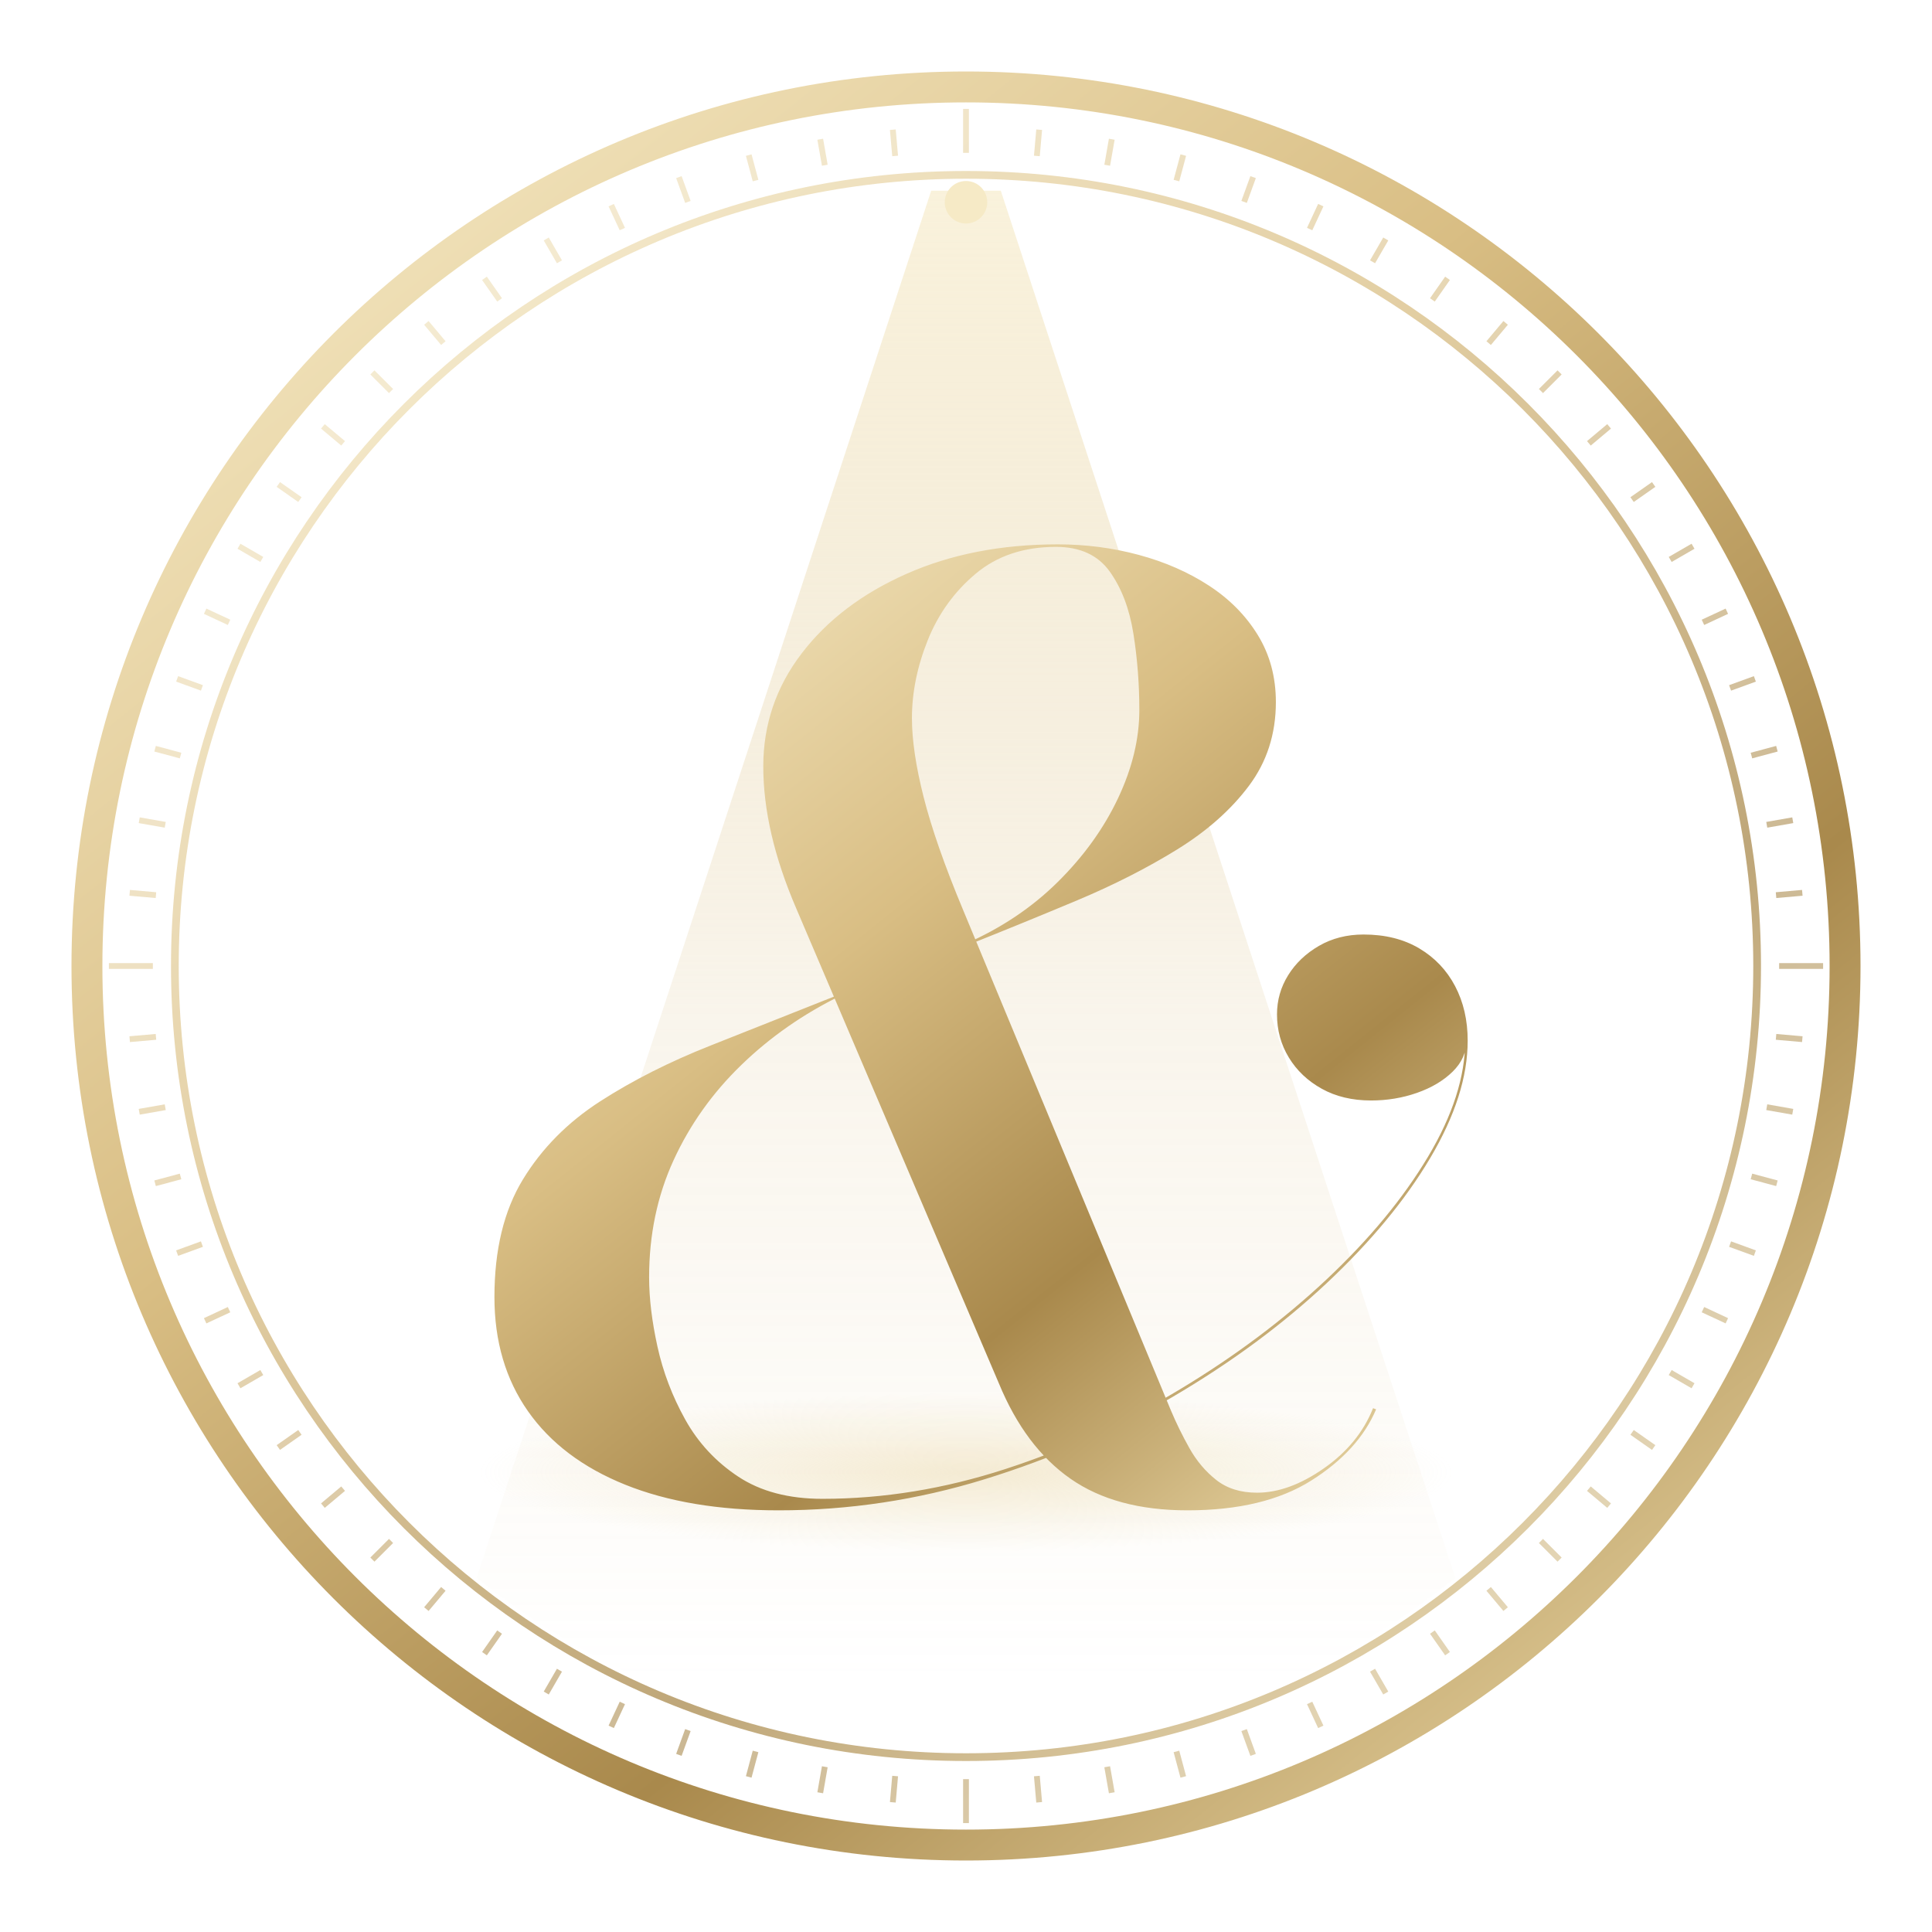
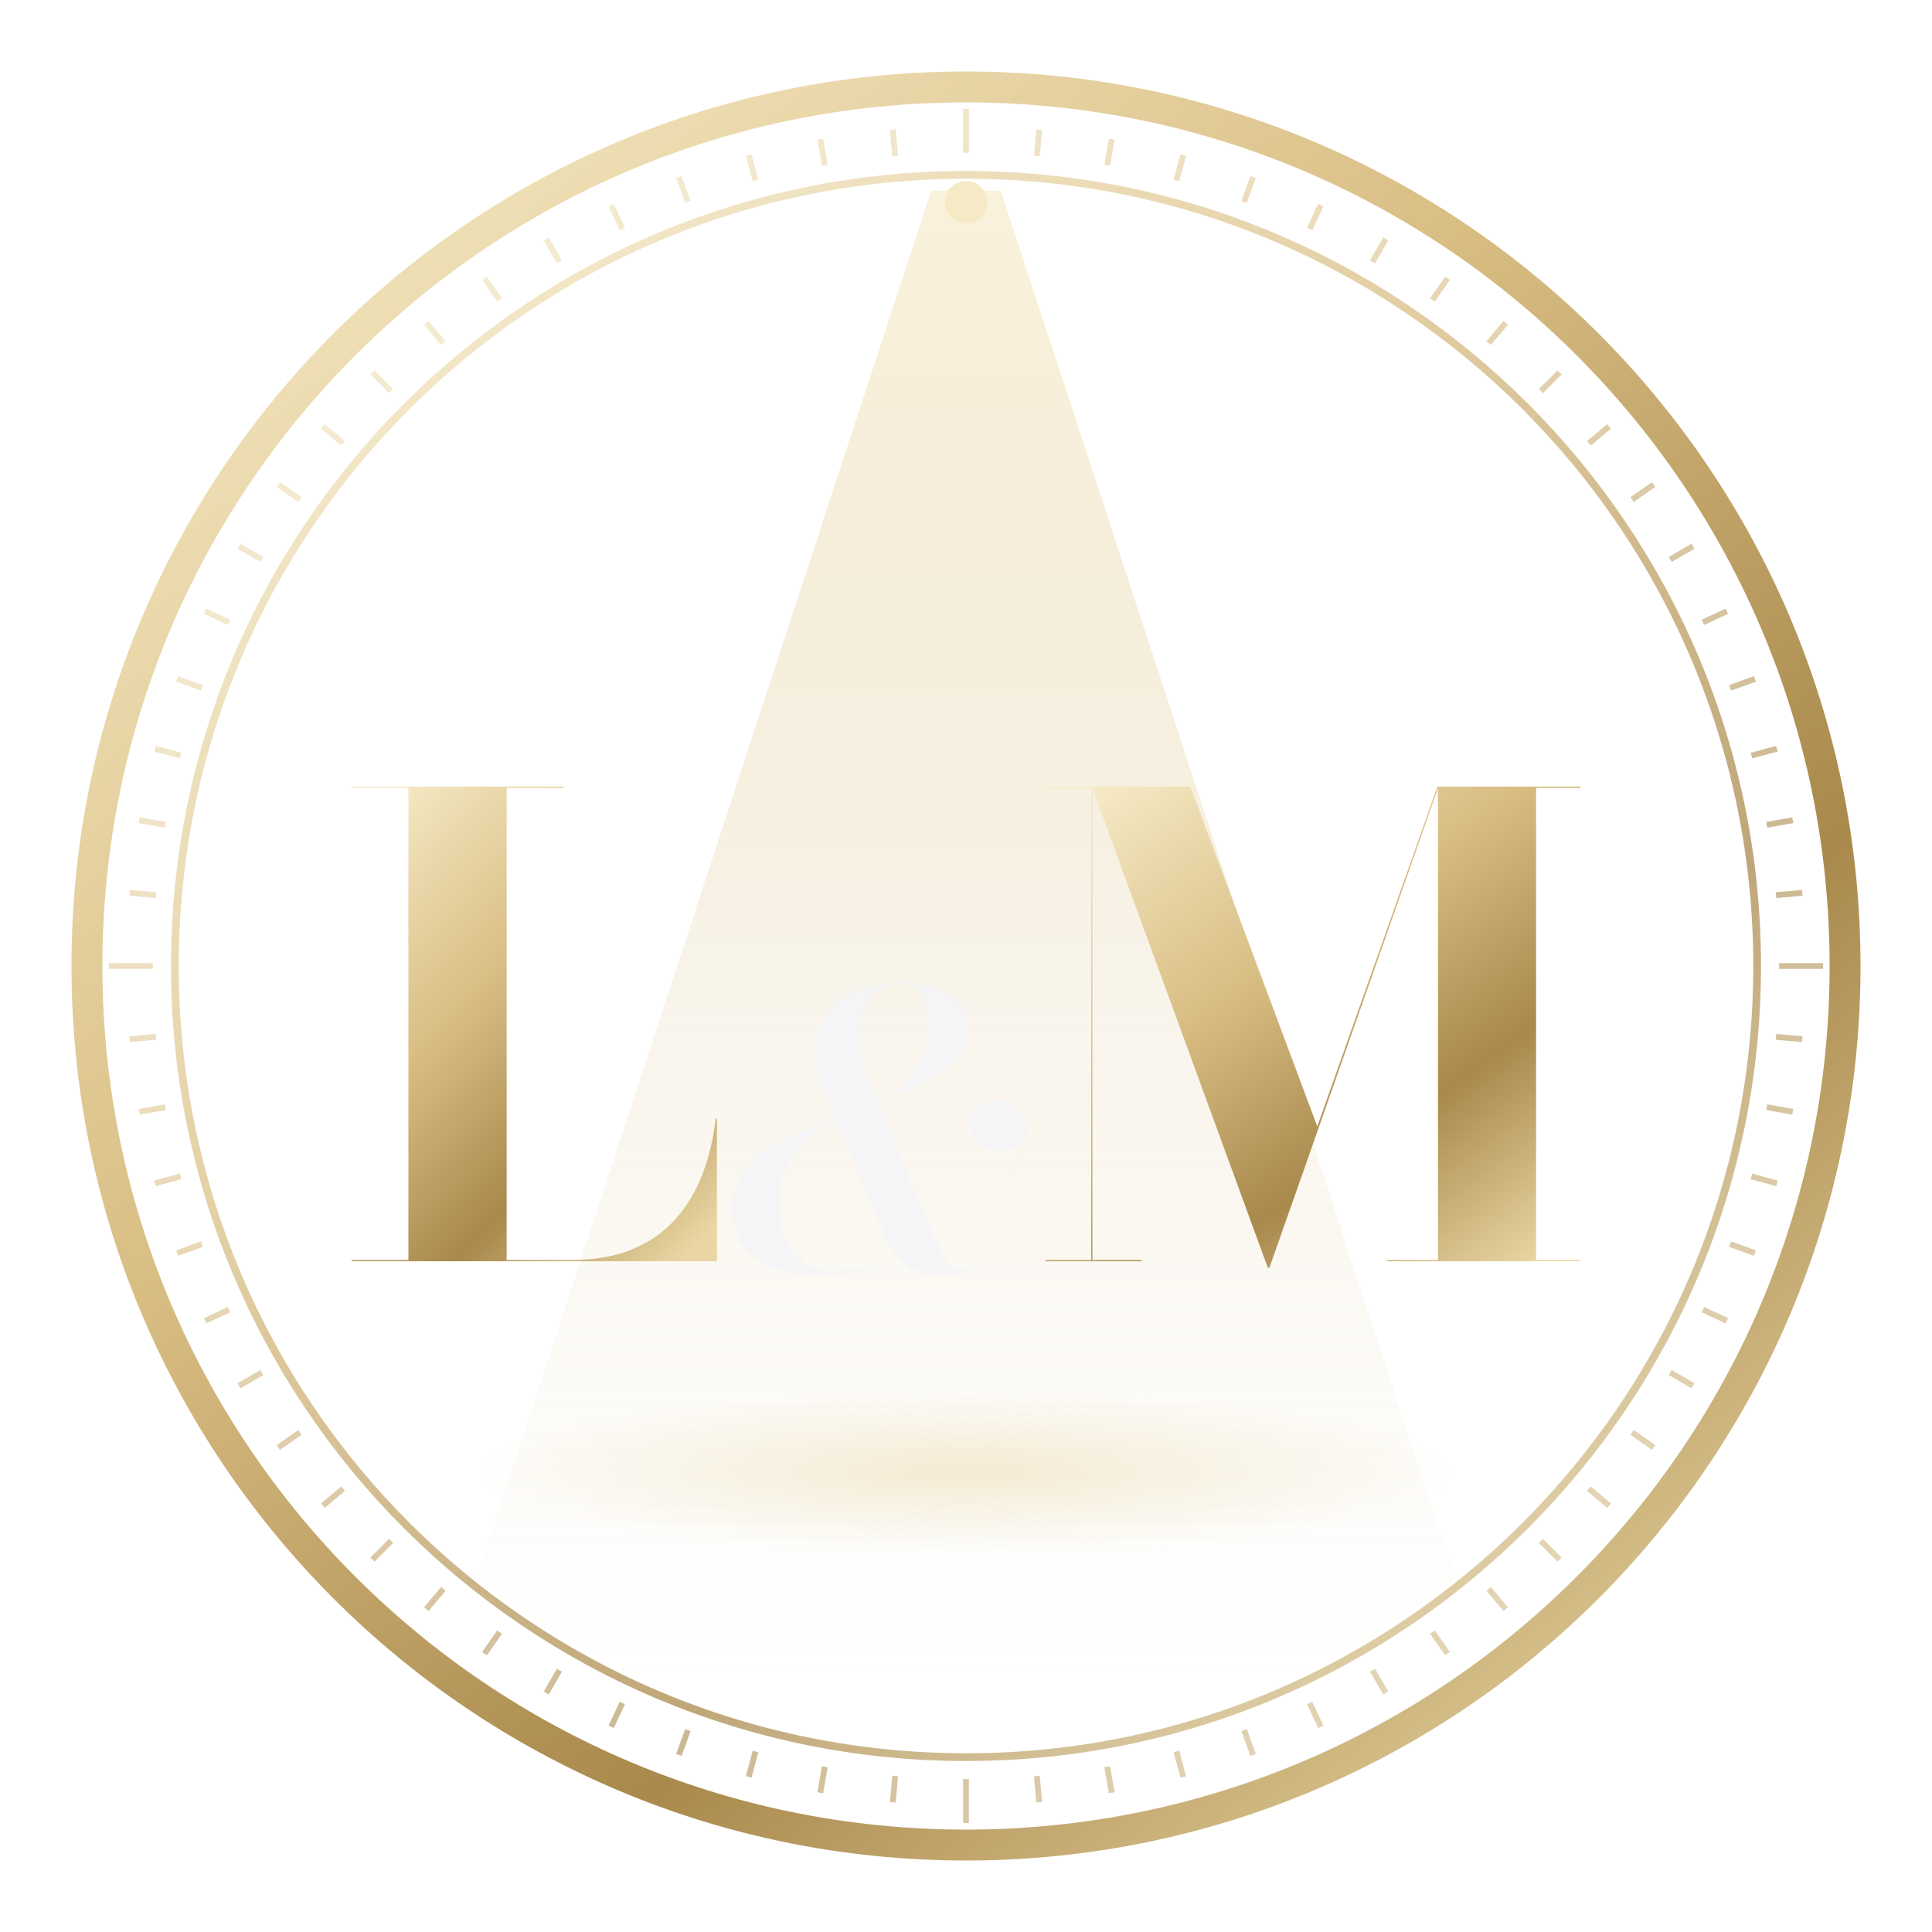
<svg xmlns="http://www.w3.org/2000/svg" viewBox="0 0 512 512" role="img" aria-label="Lavoie&amp;Maher">
  <defs>
    <linearGradient id="lmg" x1=".1" y1="0" x2=".9" y2="1">
      <stop offset="0" stop-color="#F6EAC6" />
      <stop offset=".38" stop-color="#D9BE84" />
      <stop offset=".7" stop-color="#A9894C" />
      <stop offset="1" stop-color="#E9D6A4" />
    </linearGradient>
    <linearGradient id="lmb" x1="0" y1="0" x2="0" y2="1">
      <stop offset="0" stop-color="#F6EAC6" stop-opacity=".62" />
      <stop offset=".55" stop-color="#D9BE84" stop-opacity=".16" />
      <stop offset="1" stop-color="#D9BE84" stop-opacity="0" />
    </linearGradient>
    <radialGradient id="lmp" cx=".5" cy=".5" r=".5">
      <stop offset="0" stop-color="#E9D6A4" stop-opacity=".45" />
      <stop offset="1" stop-color="#E9D6A4" stop-opacity="0" />
    </radialGradient>
  </defs>
  <style>@media (prefers-reduced-motion:no-preference){.lm-beam,.lm-pool{animation:lmb 1.6s .2s ease-out both}.lm-amp{animation:lma 1.2s .1s cubic-bezier(.2,.7,.2,1) both}}@keyframes lmb{from{opacity:0}}@keyframes lma{from{opacity:0;transform:translateY(4%)}}</style>
  <circle cx="256.0" cy="256.0" r="232.96" fill="none" stroke="url(#lmg)" stroke-width="8.19" />
  <circle cx="256.0" cy="256.0" r="209.66" fill="none" stroke="url(#lmg)" stroke-width="2.05" opacity=".75" />
  <path d="M256.00 40.51L256.00 28.86M274.78 41.33L275.39 34.37M293.42 43.79L294.63 36.90M311.77 47.85L313.58 41.10M329.70 53.51L332.09 46.94M347.07 60.70L350.02 54.37M363.74 69.38L367.24 63.33M379.60 79.48L383.61 73.76M394.51 90.93L399.01 85.57M408.37 103.63L413.31 98.69M421.07 117.49L426.43 112.99M432.52 132.40L438.24 128.39M442.62 148.26L448.67 144.76M451.30 164.93L457.63 161.98M458.49 182.30L465.06 179.91M464.15 200.23L470.90 198.42M468.21 218.58L475.10 217.37M470.67 237.22L477.63 236.61M471.49 256.00L483.14 256.00M470.67 274.78L477.63 275.39M468.21 293.42L475.10 294.63M464.15 311.77L470.90 313.58M458.49 329.70L465.06 332.09M451.30 347.07L457.63 350.02M442.62 363.74L448.67 367.24M432.52 379.60L438.24 383.61M421.07 394.51L426.43 399.01M408.37 408.37L413.31 413.31M394.51 421.07L399.01 426.43M379.60 432.52L383.61 438.24M363.74 442.62L367.24 448.67M347.07 451.30L350.02 457.63M329.70 458.49L332.09 465.06M311.77 464.15L313.58 470.90M293.42 468.21L294.63 475.10M274.78 470.67L275.39 477.63M256.00 471.49L256.00 483.14M237.22 470.67L236.61 477.63M218.58 468.21L217.37 475.10M200.23 464.15L198.42 470.90M182.30 458.49L179.91 465.06M164.93 451.30L161.98 457.63M148.26 442.62L144.76 448.67M132.40 432.52L128.39 438.24M117.49 421.07L112.99 426.43M103.63 408.37L98.69 413.31M90.93 394.51L85.57 399.01M79.48 379.60L73.76 383.61M69.38 363.74L63.33 367.24M60.70 347.07L54.37 350.02M53.51 329.70L46.94 332.09M47.85 311.77L41.10 313.58M43.79 293.42L36.90 294.63M41.33 274.78L34.37 275.39M40.51 256.00L28.86 256.00M41.33 237.22L34.37 236.61M43.79 218.58L36.90 217.37M47.85 200.23L41.10 198.42M53.51 182.30L46.94 179.91M60.70 164.93L54.37 161.98M69.38 148.26L63.33 144.76M79.48 132.40L73.76 128.39M90.93 117.49L85.57 112.99M103.63 103.63L98.69 98.69M117.49 90.93L112.99 85.57M132.40 79.48L128.39 73.76M148.26 69.38L144.76 63.33M164.93 60.70L161.98 54.37M182.30 53.51L179.91 46.94M200.23 47.85L198.42 41.10M218.58 43.79L217.37 36.90M237.22 41.33L236.61 34.37" stroke="url(#lmg)" stroke-width="1.54" opacity=".6" />
  <clipPath id="lmc">
    <circle cx="256.0" cy="256.0" r="207.62" />
  </clipPath>
  <g clip-path="url(#lmc)">
    <path class="lm-beam" d="M246.78 50.53L265.22 50.53L394.38 444.70L117.62 444.70Z" fill="url(#lmb)" />
    <ellipse class="lm-pool" cx="256.0" cy="390.18" rx="129.99" ry="20.97" fill="url(#lmp)" />
  </g>
  <circle cx="256.0" cy="53.60" r="5.63" fill="#F6EAC6" />
  <g class="lm-amp">
-     <path d="M1144.805 20.0Q1030.484 20.0 958.343 -30.41Q886.203 -80.82 844.402 -182.0L521.399 -939.0Q494.719 -1001.02 481.659 -1057.51Q468.599 -1114.0 468.599 -1166.0Q468.599 -1266.0 529.699 -1346.0Q590.8 -1426.0 696.9 -1473.0Q803 -1520 938 -1520Q1005.1 -1520.0 1067.471 -1503.15Q1129.841 -1486.3 1179.071 -1454.24Q1228.301 -1422.18 1257.052 -1375.33Q1285.802 -1328.48 1285.802 -1268.48Q1285.802 -1192.48 1242.932 -1135.16Q1200.062 -1077.84 1128.262 -1033.51Q1056.462 -989.181 969.032 -952.511Q881.602 -915.841 792.622 -880.421L791.762 -883.561Q876.661 -920.92 938.31 -981.97Q999.959 -1043.02 1034.049 -1114.96Q1068.139 -1186.9 1068.139 -1256.0Q1068.139 -1318.0 1058.699 -1377.5Q1049.259 -1437.0 1021.069 -1476.5Q992.879 -1516.0 935.2 -1516.0Q858.2 -1516.0 807.171 -1473.14Q756.141 -1430.28 730.872 -1367.34Q705.602 -1304.4 705.602 -1242.8Q705.602 -1190.8 724.242 -1117.13Q742.882 -1043.46 786.402 -939.0L1118.525 -139.121Q1131.065 -109.281 1148.025 -79.031Q1164.985 -48.78 1190.745 -28.45Q1216.505 -8.12 1255.805 -8.12Q1306.725 -8.12 1362.315 -46.93Q1417.905 -85.74 1440.745 -142.86L1445.605 -141.0Q1417.605 -75.0 1342.245 -27.5Q1266.885 20.0 1144.805 20.0ZM493.001 20.0Q350.001 20.0 248.501 -20.88Q147.001 -61.76 93.5 -137.98Q40.0 -214.2 40 -320Q40.0 -433.02 85.36 -507.44Q130.72 -581.86 208.58 -632.05Q286.44 -682.24 385.3 -721.29Q484.16 -760.34 592.16 -803.34L593.02 -801.06Q503.021 -757.161 433.821 -690.221Q364.622 -623.281 325.612 -538.191Q286.603 -453.101 286.603 -351.601Q286.603 -301.501 299.923 -240.961Q313.243 -180.421 344.113 -124.871Q374.984 -69.321 428.564 -33.831Q482.144 1.66 562.805 1.66Q708.924 1.66 855.154 -46.03Q1001.383 -93.72 1133.013 -173Q1264.643 -252.279 1366.892 -348.409Q1469.142 -444.539 1528.372 -543.779Q1587.602 -643.018 1587.602 -728.699H1589.602Q1589.602 -700.898 1567.572 -679.318Q1545.542 -657.738 1510.821 -645.567Q1476.101 -633.397 1437.601 -633.397Q1392.7 -633.397 1359.05 -652.067Q1325.399 -670.738 1306.499 -701.818Q1287.599 -732.898 1287.599 -770.699Q1287.599 -804.499 1305.409 -833.149Q1323.22 -861.8 1354.51 -879.9Q1385.8 -898.0 1425.601 -898.0Q1477.101 -898.0 1514.321 -875.9Q1551.542 -853.8 1571.572 -815.649Q1591.602 -777.499 1591.602 -728.699Q1591.602 -642.598 1531.952 -541.798Q1472.302 -440.999 1366.442 -341.809Q1260.582 -242.619 1121.232 -160.849Q981.882 -79.08 821.412 -29.54Q660.942 20.0 493.001 20.0Z" transform="translate(124.38 396.93) scale(0.16623)" fill="url(#lmg)" />
+     <path d="M33.5 0.0V-4.0H213V-1496H33.5V-1500.0H703V-1496H523.5V-4.0H728Q838.5 -4.0 919.5 -37.5Q1000.5 -71.0 1055.25 -131.5Q1110 -192 1141.5 -273.5Q1173 -355 1184 -450H1188V0Z" transform="translate(90.37 334.25) scale(0.08386)" fill="url(#lmg)" />
+     <path d="M1144.805 20.0Q1030.484 20.0 958.343 -30.41Q886.203 -80.82 844.402 -182.0L521.399 -939.0Q494.719 -1001.02 481.659 -1057.51Q468.599 -1114.0 468.599 -1166.0Q468.599 -1266.0 529.699 -1346.0Q590.8 -1426.0 696.9 -1473.0Q803 -1520 938 -1520Q1005.1 -1520.0 1067.471 -1503.15Q1129.841 -1486.3 1179.071 -1454.24Q1228.301 -1422.18 1257.052 -1375.33Q1285.802 -1328.48 1285.802 -1268.48Q1285.802 -1192.48 1242.932 -1135.16Q1200.062 -1077.84 1128.262 -1033.51Q1056.462 -989.181 969.032 -952.511Q881.602 -915.841 792.622 -880.421L791.762 -883.561Q876.661 -920.92 938.31 -981.97Q999.959 -1043.02 1034.049 -1114.96Q1068.139 -1186.9 1068.139 -1256.0Q1068.139 -1318.0 1058.699 -1377.5Q1049.259 -1437.0 1021.069 -1476.5Q992.879 -1516.0 935.2 -1516.0Q858.2 -1516.0 807.171 -1473.14Q756.141 -1430.28 730.872 -1367.34Q705.602 -1304.4 705.602 -1242.8Q705.602 -1190.8 724.242 -1117.13Q742.882 -1043.46 786.402 -939.0L1118.525 -139.121Q1131.065 -109.281 1148.025 -79.031Q1164.985 -48.78 1190.745 -28.45Q1216.505 -8.12 1255.805 -8.12Q1306.725 -8.12 1362.315 -46.93Q1417.905 -85.74 1440.745 -142.86L1445.605 -141.0Q1417.605 -75.0 1342.245 -27.5Q1266.885 20.0 1144.805 20.0ZM493.001 20.0Q350.001 20.0 248.501 -20.88Q147.001 -61.76 93.5 -137.98Q40.0 -214.2 40 -320Q40.0 -433.02 85.36 -507.44Q130.72 -581.86 208.58 -632.05Q286.44 -682.24 385.3 -721.29Q484.16 -760.34 592.16 -803.34L593.02 -801.06Q503.021 -757.161 433.821 -690.221Q364.622 -623.281 325.612 -538.191Q286.603 -453.101 286.603 -351.601Q286.603 -301.501 299.923 -240.961Q313.243 -180.421 344.113 -124.871Q374.984 -69.321 428.564 -33.831Q482.144 1.66 562.805 1.66Q708.924 1.66 855.154 -46.03Q1001.383 -93.72 1133.013 -173Q1264.643 -252.279 1366.892 -348.409Q1469.142 -444.539 1528.372 -543.779Q1587.602 -643.018 1587.602 -728.699H1589.602Q1589.602 -700.898 1567.572 -679.318Q1545.542 -657.738 1510.821 -645.567Q1476.101 -633.397 1437.601 -633.397Q1392.7 -633.397 1359.05 -652.067Q1325.399 -670.738 1306.499 -701.818Q1287.599 -732.898 1287.599 -770.699Q1287.599 -804.499 1305.409 -833.149Q1323.22 -861.8 1354.51 -879.9Q1385.8 -898.0 1425.601 -898.0Q1477.101 -898.0 1514.321 -875.9Q1551.542 -853.8 1571.572 -815.649Q1591.602 -777.499 1591.602 -728.699Q1591.602 -642.598 1531.952 -541.798Q1472.302 -440.999 1366.442 -341.809Q1260.582 -242.619 1121.232 -160.849Q981.882 -79.08 821.412 -29.54Q660.942 20.0 493.001 20.0Z" transform="translate(192.08 336.81) scale(0.05031)" fill="#F5F5F7" />
+     <path d="M745.5 20.0 189.5 -1500.0H500.827L902 -426L1281.5 -1500.0H1285.5L751 20ZM191.5 -1500.0V-4.0H347V0H43V-4H187.5V-1496.0H33.5V-1500.0ZM1733.5 -1500.0V-1496.0H1593.5V-4.0H1733.5V0.0H1123V-4H1283.5V-1500.0Z" transform="translate(273.45 334.25) scale(0.08386)" fill="url(#lmg)" />
  </g>
</svg>
